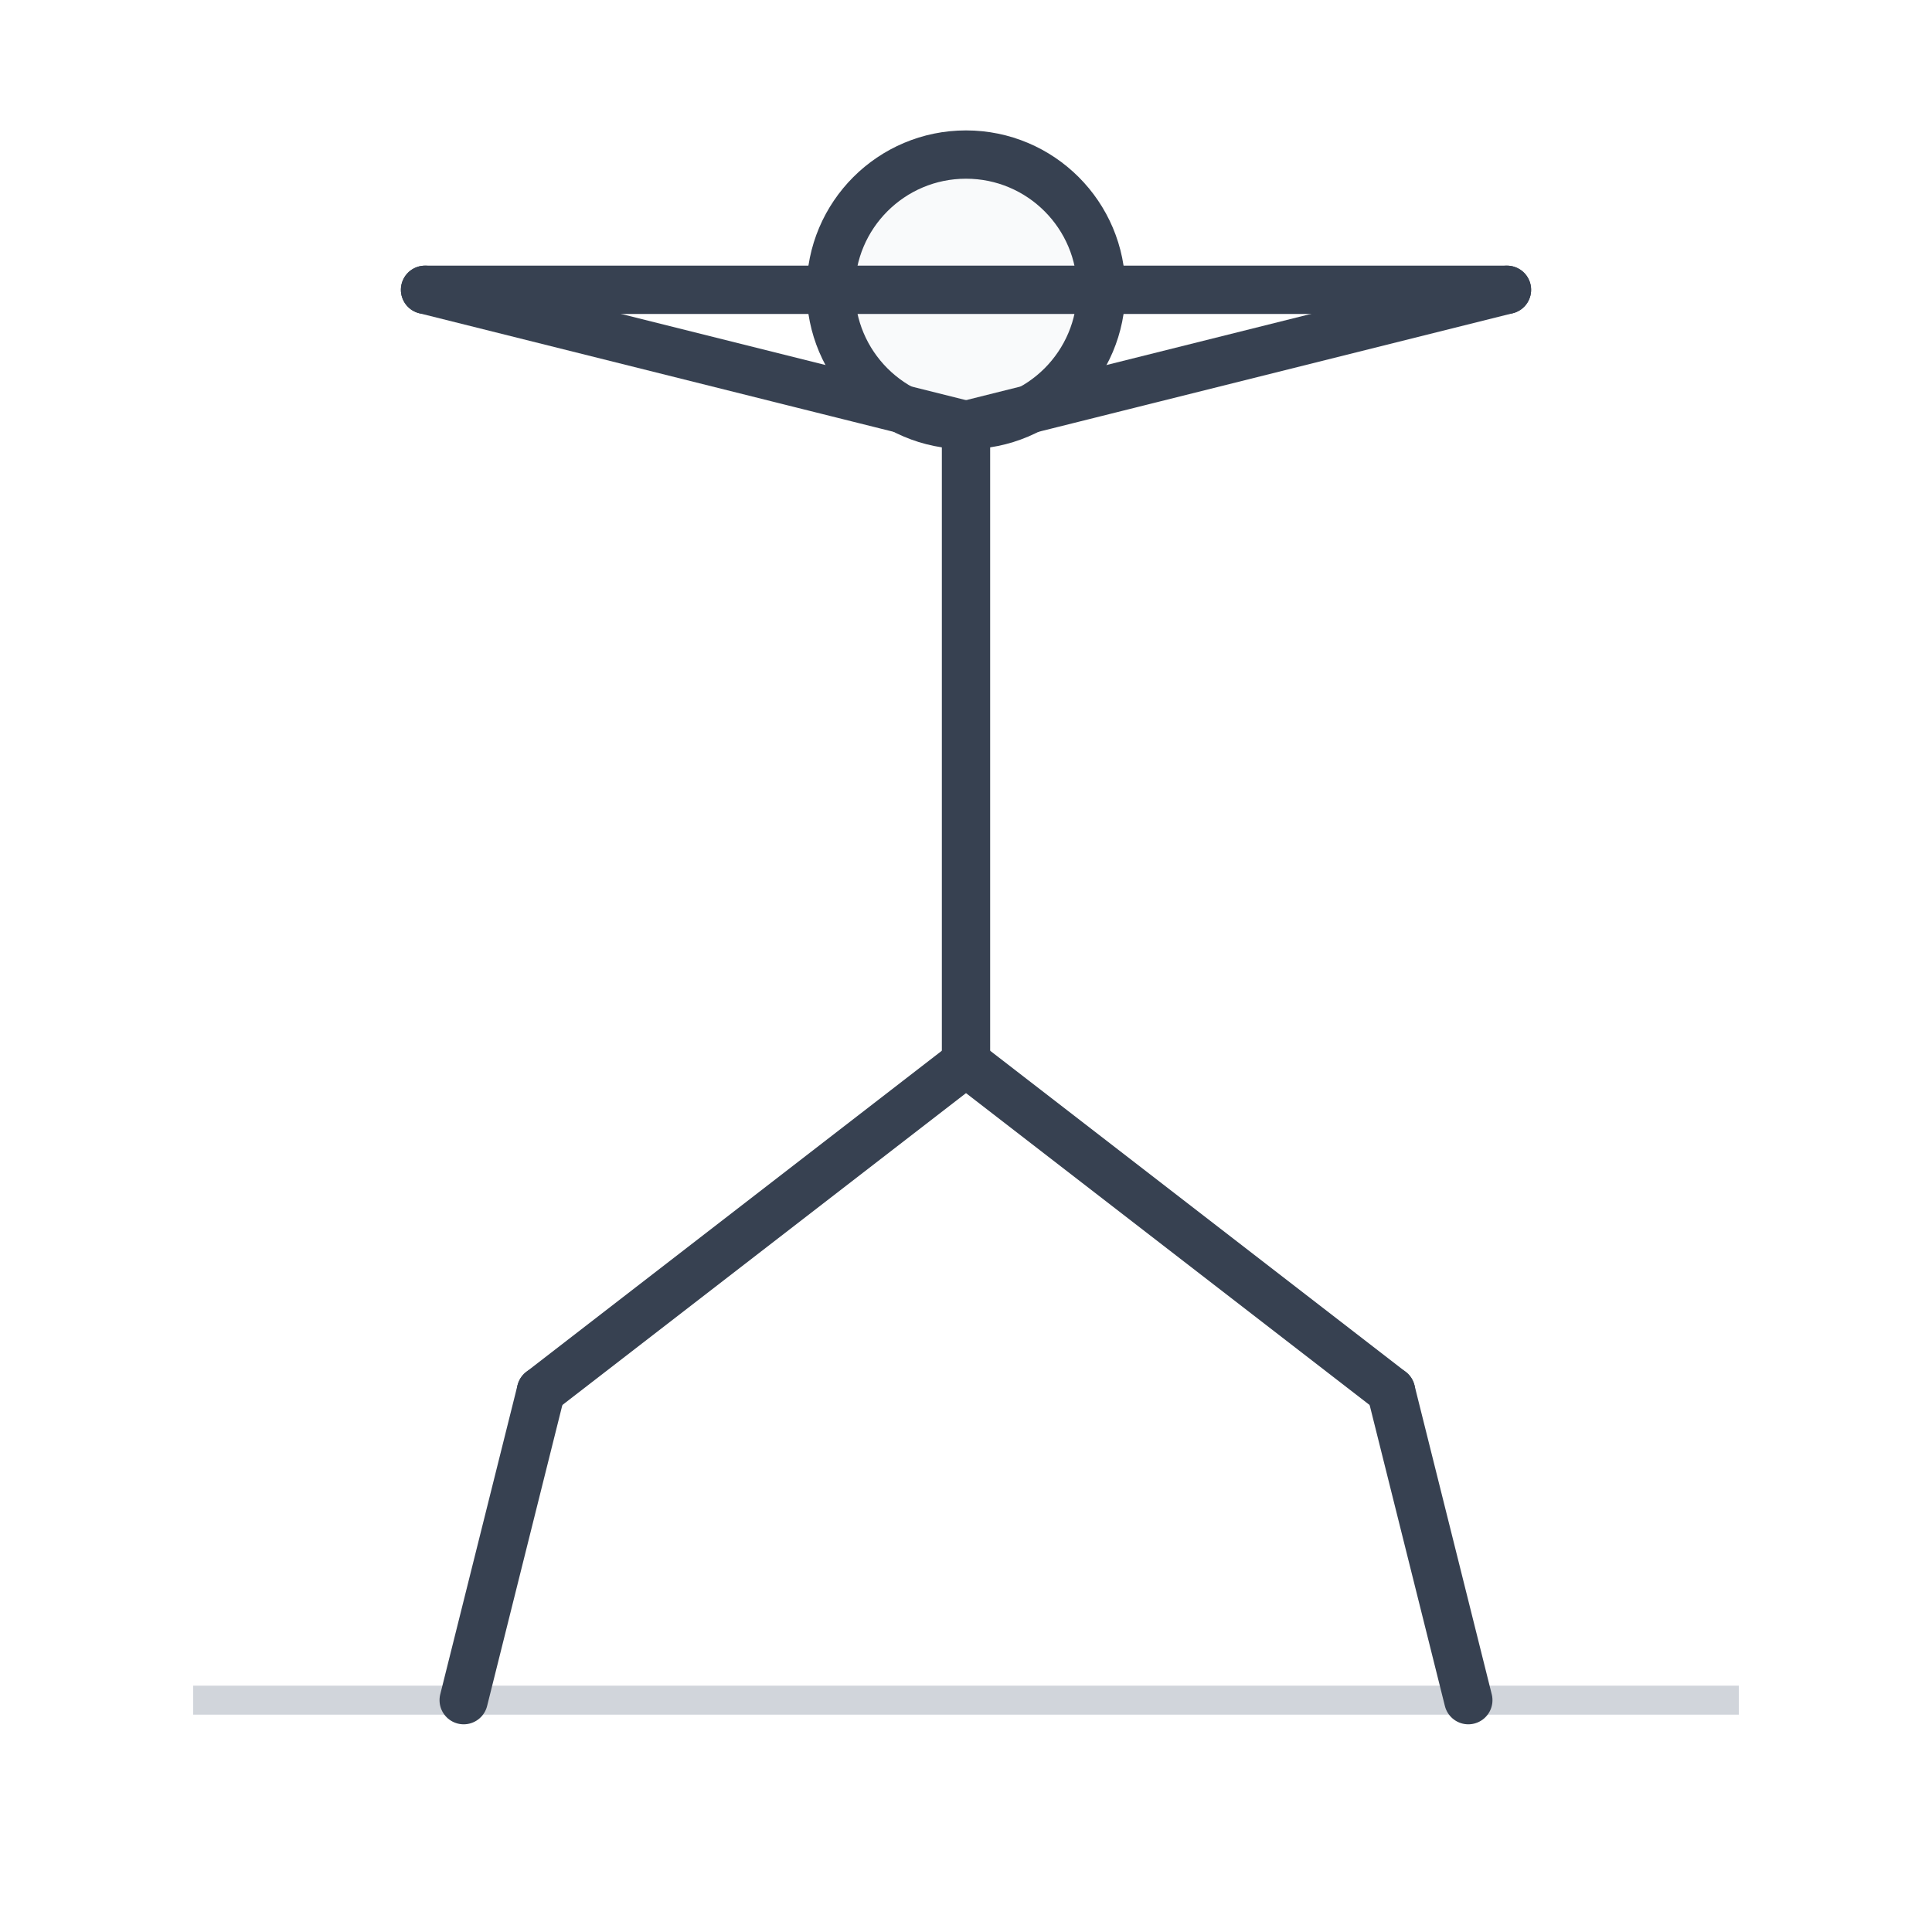
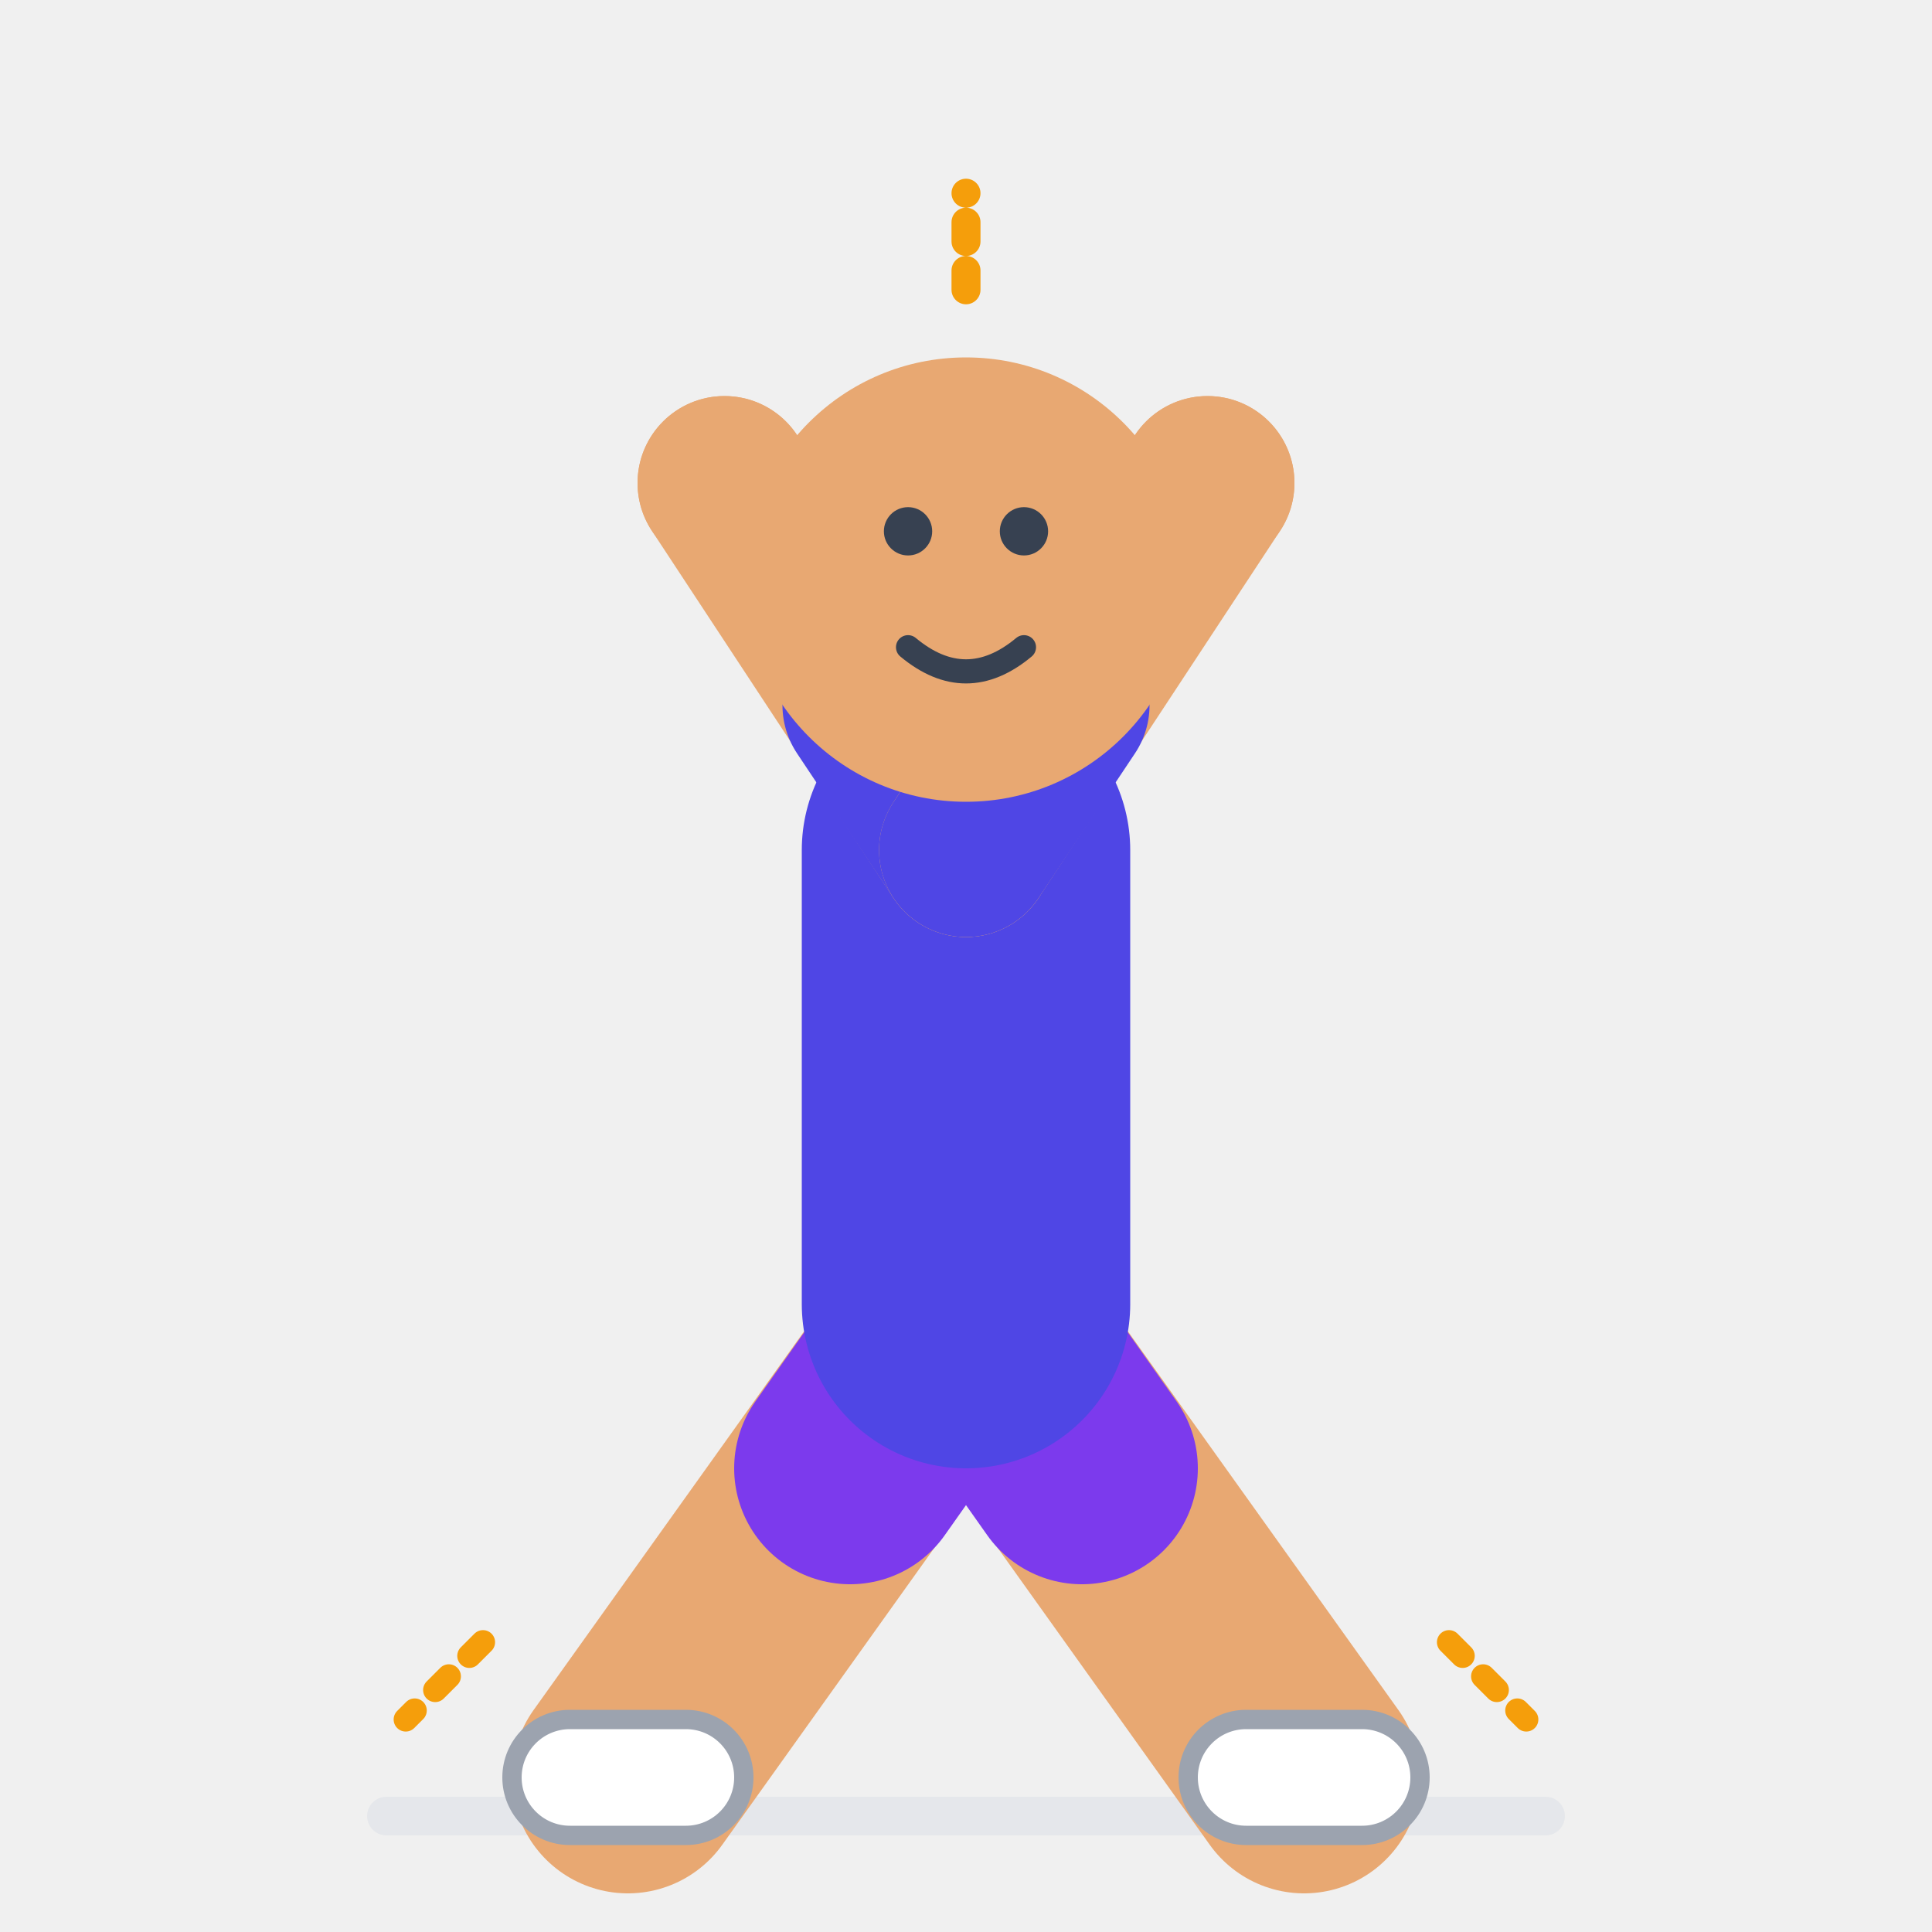
- <svg xmlns="http://www.w3.org/2000/svg" viewBox="0 0 100 100" width="100" height="100">
-   <rect width="100" height="100" fill="white" />
-   <line x1="10" y1="88" x2="90" y2="88" stroke="#d1d5db" stroke-width="1.5" />
-   <circle cx="50" cy="15" r="7" fill="#f9fafb" stroke="#374151" stroke-width="2.5" />
-   <line x1="50" y1="22" x2="50" y2="55" stroke="#374151" stroke-width="2.5" stroke-linecap="round" />
-   <line x1="22" y1="15" x2="78" y2="15" stroke="#374151" stroke-width="2.5" stroke-linecap="round" />
-   <line x1="22" y1="15" x2="50" y2="22" stroke="#374151" stroke-width="2.5" stroke-linecap="round" />
-   <line x1="78" y1="15" x2="50" y2="22" stroke="#374151" stroke-width="2.5" stroke-linecap="round" />
-   <line x1="50" y1="55" x2="28" y2="72" stroke="#374151" stroke-width="2.5" stroke-linecap="round" />
-   <line x1="50" y1="55" x2="72" y2="72" stroke="#374151" stroke-width="2.5" stroke-linecap="round" />
-   <line x1="28" y1="72" x2="24" y2="88" stroke="#374151" stroke-width="2.5" stroke-linecap="round" />
-   <line x1="72" y1="72" x2="76" y2="88" stroke="#374151" stroke-width="2.5" stroke-linecap="round" />
+ <svg xmlns="http://www.w3.org/2000/svg" viewBox="0 0 200 200" width="200" height="200">
+   <line x1="40" y1="188" x2="160" y2="188" stroke="#E5E7EB" stroke-width="4" stroke-linecap="round" />
+   <line x1="100" y1="135" x2="65" y2="184" stroke="#E8A872" stroke-width="24" stroke-linecap="round" />
+   <line x1="100" y1="135" x2="135" y2="184" stroke="#E8A872" stroke-width="24" stroke-linecap="round" />
+   <line x1="100" y1="135" x2="88" y2="152" stroke="#7C3AED" stroke-width="24" stroke-linecap="round" />
+   <line x1="100" y1="135" x2="112" y2="152" stroke="#7C3AED" stroke-width="24" stroke-linecap="round" />
+   <rect x="53" y="178" width="24" height="12" rx="6" fill="#FFFFFF" stroke="#9CA3AF" stroke-width="2" />
+   <rect x="123" y="178" width="24" height="12" rx="6" fill="#FFFFFF" stroke="#9CA3AF" stroke-width="2" />
+   <line x1="100" y1="135" x2="100" y2="88" stroke="#4F46E5" stroke-width="34" stroke-linecap="round" />
+   <line x1="100" y1="88" x2="75" y2="50" stroke="#E8A872" stroke-width="18" stroke-linecap="round" />
+   <line x1="100" y1="88" x2="90" y2="73" stroke="#4F46E5" stroke-width="18" stroke-linecap="round" />
+   <circle cx="75" cy="50" r="9" fill="#E8A872" />
+   <line x1="100" y1="88" x2="125" y2="50" stroke="#E8A872" stroke-width="18" stroke-linecap="round" />
+   <line x1="100" y1="88" x2="110" y2="73" stroke="#4F46E5" stroke-width="18" stroke-linecap="round" />
+   <circle cx="125" cy="50" r="9" fill="#E8A872" />
+   <circle cx="100" cy="60" r="23" fill="#E8A872" />
+   <circle cx="94" cy="55" r="2.5" fill="#374151" />
+   <circle cx="106" cy="55" r="2.5" fill="#374151" />
+   <path d="M94,67 Q100,72 106,67" stroke="#374151" stroke-width="2.5" fill="none" stroke-linecap="round" />
+   <line x1="100" y1="30" x2="100" y2="20" stroke="#F59E0B" stroke-width="3" stroke-linecap="round" stroke-dasharray="2,3" />
+   <path d="M50,170 L42,178" stroke="#F59E0B" stroke-width="2.5" stroke-linecap="round" stroke-dasharray="2,3" />
+   <path d="M150,170 L158,178" stroke="#F59E0B" stroke-width="2.5" stroke-linecap="round" stroke-dasharray="2,3" />
</svg>
